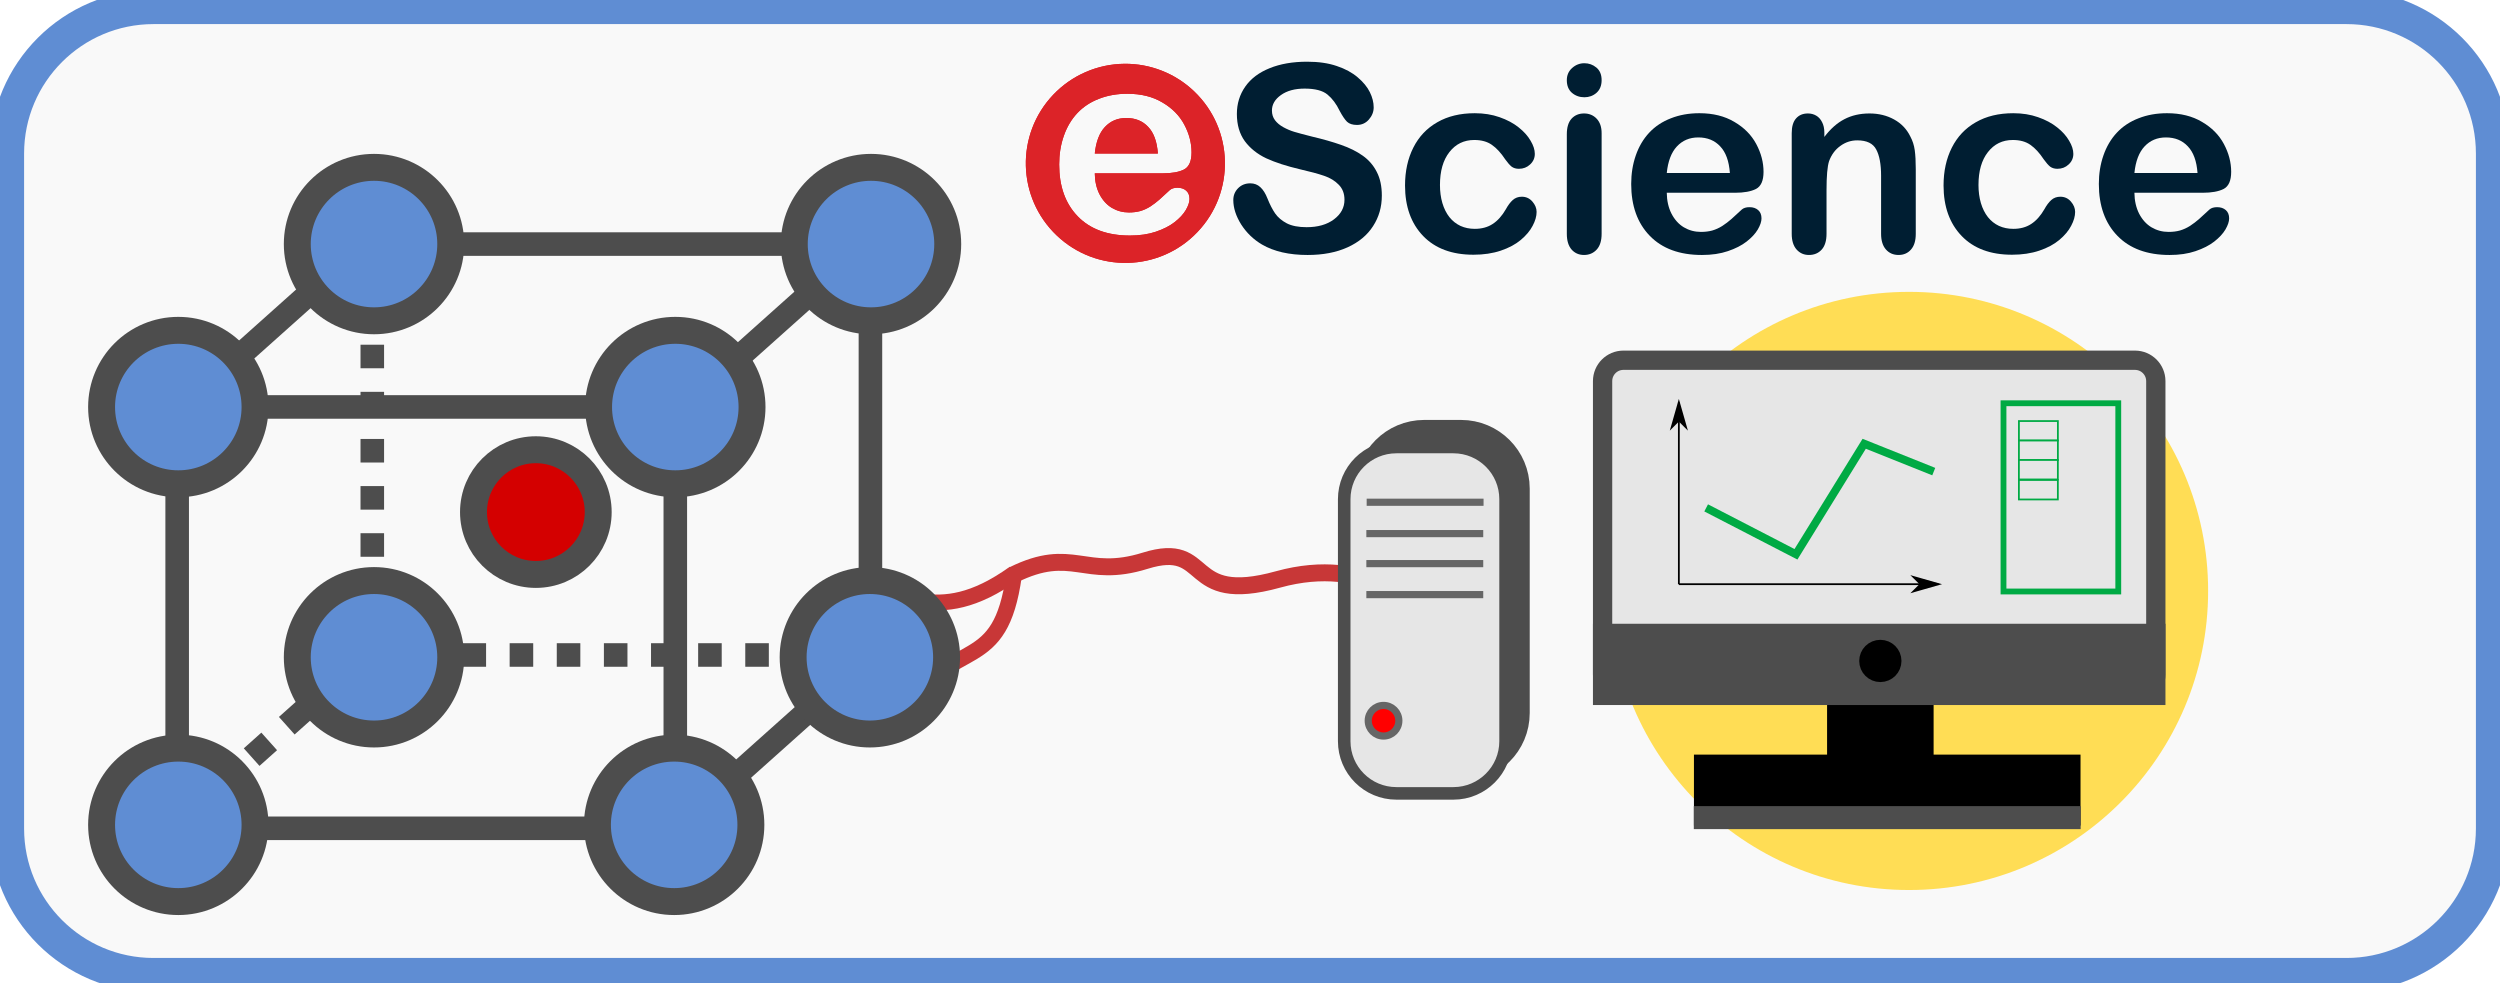
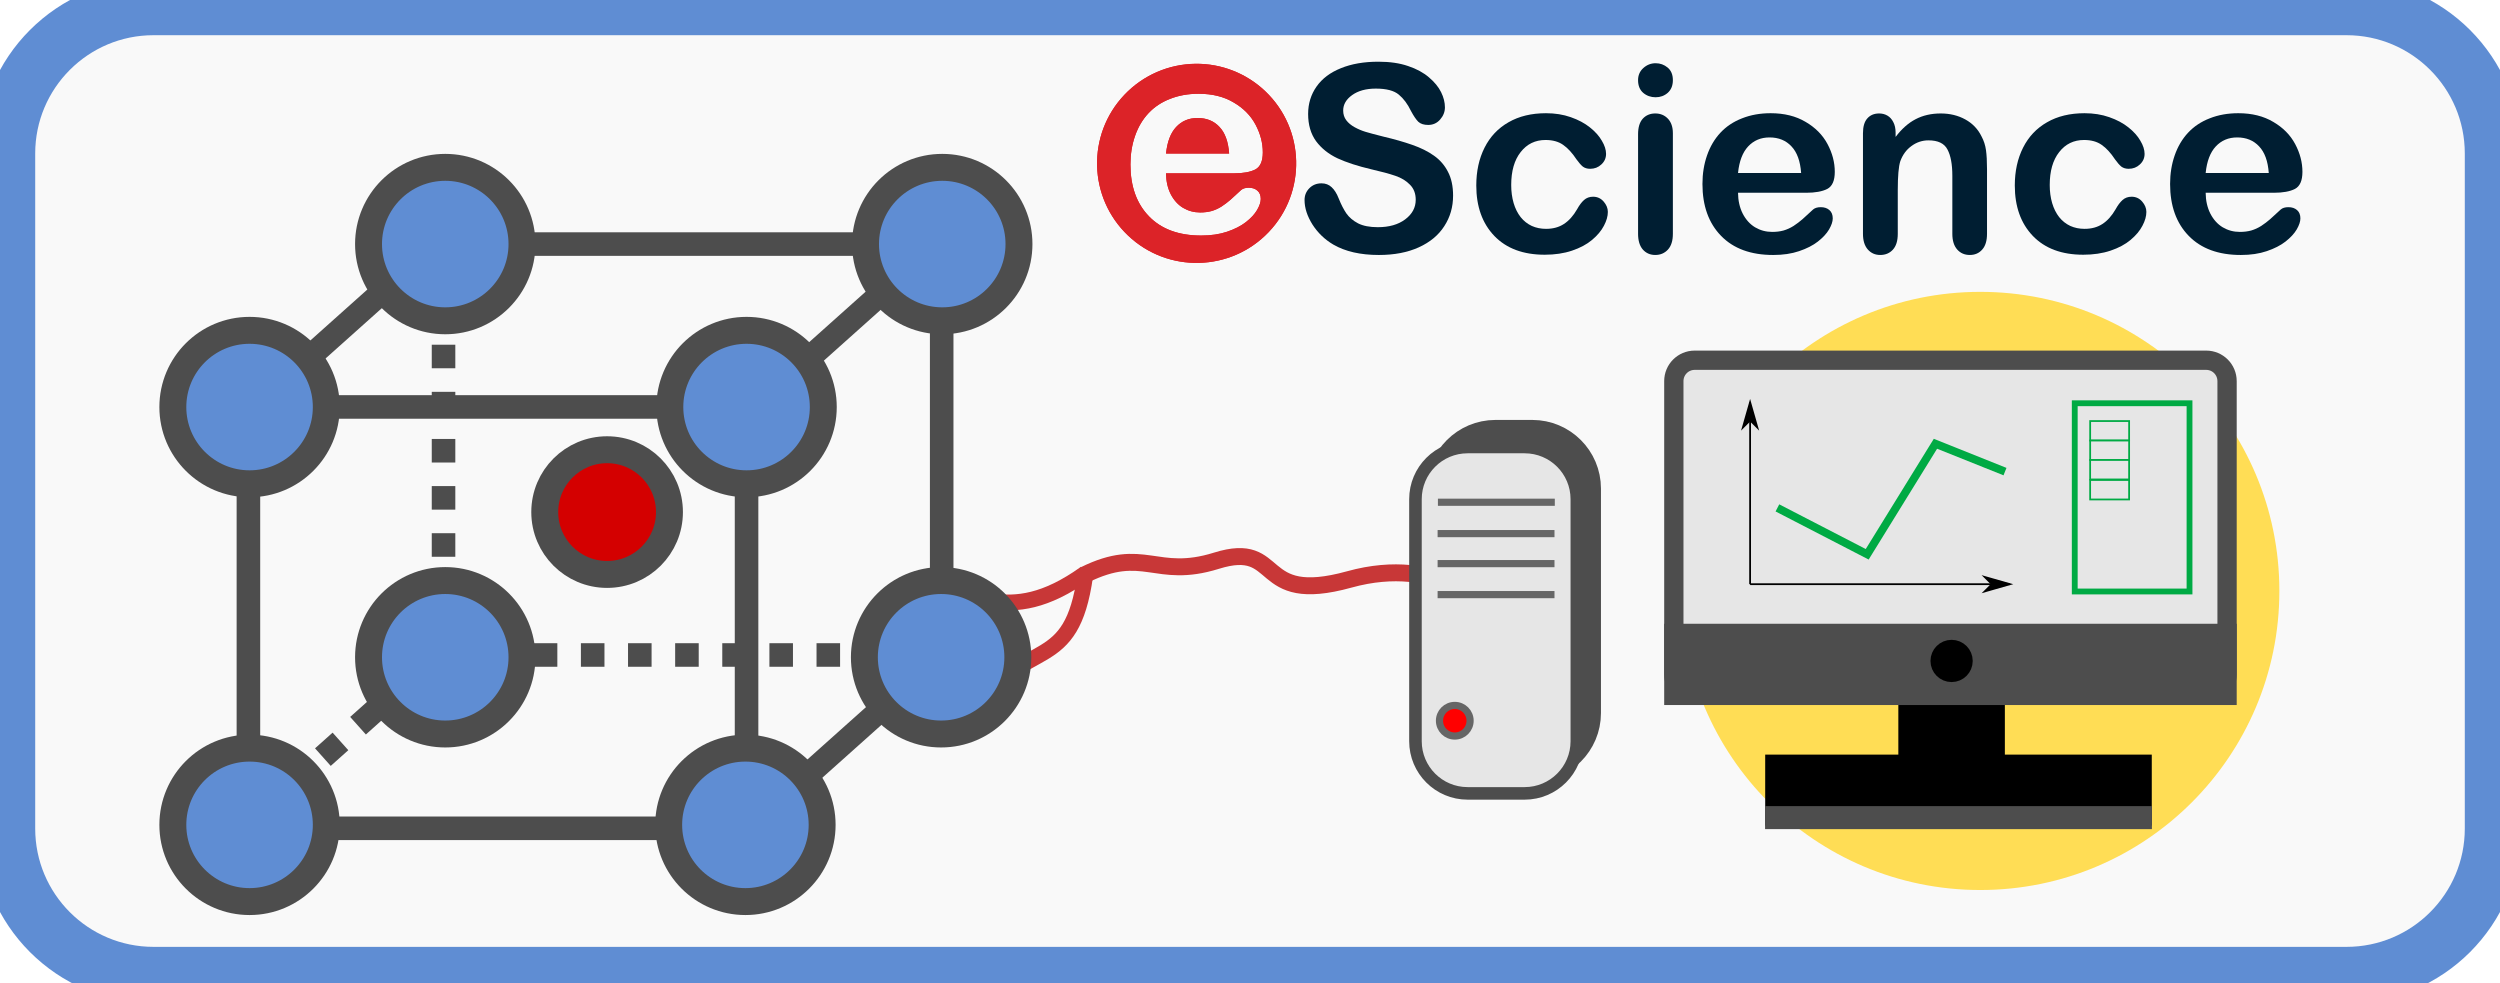
<svg xmlns="http://www.w3.org/2000/svg" width="371.353mm" height="145.876mm" viewBox="0 0 371.353 145.876" version="1.1" id="svg5">
  <defs id="defs2">
    <marker style="overflow:visible" id="CurveIn" refX="0" refY="0" orient="auto">
      <path transform="scale(0.6)" style="fill:none;fill-rule:evenodd;stroke:context-stroke;stroke-width:1pt" d="m 4.625,-5.046 c -2.76,0 -5,2.24 -5,5 0,2.76 2.24,5 5,5" id="path4023" />
    </marker>
    <marker style="overflow:visible" id="CurveOut" refX="0" refY="0" orient="auto">
      <path transform="scale(0.6)" style="fill:none;fill-rule:evenodd;stroke:context-stroke;stroke-width:1pt" d="m -5.413,-5.046 c 2.76,0 5,2.24 5,5 0,2.76 -2.24,5 -5,5" id="path4026" />
    </marker>
    <marker style="overflow:visible" id="Scissors" refX="0" refY="0" orient="auto">
      <path style="fill:context-stroke" d="M 9.09,-3.606 C 8.12,-4.777 6.37,-4.736 5.062,-4.233 l -8.212,3.078 c -2.388,-1.307 -4.748,-0.933 -4.748,-1.569 0,-0.497 0.457,-0.388 0.388,-1.683 -0.066,-1.243 -1.364,-2.163 -2.59,-2.082 -1.227,-0.007 -2.499,0.933 -2.51,2.23 -0.091,1.306 1.007,2.52 2.307,2.605 1.522,0.227 4.218,-0.696 5.483,1.571 -0.942,1.738 -2.614,1.743 -4.126,1.656 -1.255,-0.072 -2.762,0.287 -3.361,1.521 -0.578,1.182 -0.011,2.865 1.317,3.226 1.34,0.492 3.181,-0.13 3.499,-1.671 0.246,-1.188 -0.595,-1.746 -0.273,-2.177 0.244,-0.325 1.791,-0.137 4.547,-1.375 L 5.676,4.233 C 6.8,4.547 8.173,4.536 9.168,3.431 l -9.22,-3.485 z m -18.308,-1.901 c 1.295,0.723 1.189,2.684 -0.156,3.063 -1.217,0.424 -2.771,-0.759 -2.383,-2.077 0.227,-1.082 1.653,-1.481 2.54,-0.986 z m 0.056,8.017 c 1.351,0.499 1.121,2.784 -0.252,3.092 -0.911,0.316 -2.214,-0.139 -2.306,-1.212 -0.178,-1.305 1.356,-2.484 2.558,-1.879 z" id="schere" />
    </marker>
    <marker style="overflow:visible" id="Legs" refX="0" refY="0" orient="auto">
      <g transform="scale(-0.7)" id="g4048">
        <g transform="matrix(0,-1,-1,0,20.70862,21.31391)" id="g4042">
          <path style="fill:none;fill-opacity:0.75;fill-rule:evenodd;stroke:context-stroke;stroke-width:1pt" d="m 21.221,20.675 c -6.91,4.721 -2.455,6.607 -5.841,13.443" id="path4038" />
          <path style="fill:none;fill-opacity:0.75;fill-rule:evenodd;stroke:context-stroke;stroke-width:1pt" d="m 21.398,20.548 c -1.361,8.348 3.536,8.77 4.505,13.825" id="path4040" />
        </g>
        <path style="fill:context-stroke;fill-rule:evenodd;stroke-width:1pt" d="m -14.09,-6.732 -0.922,4.043 3.963,-1.223 z" id="path4044" />
        <path style="fill:context-stroke;fill-rule:evenodd;stroke-width:1pt" d="m -15.216,4.557 1.874,3.7 2.267,-3.473 z" id="path4046" />
      </g>
    </marker>
    <marker style="overflow:visible" id="Arrow1Lend" refX="0" refY="0" orient="auto">
      <path transform="matrix(-0.8,0,0,-0.8,-10,0)" style="fill:context-stroke;fill-rule:evenodd;stroke:context-stroke;stroke-width:1pt" d="M 0,0 5,-5 -12.5,0 5,5 Z" id="path3842" />
    </marker>
    <marker style="overflow:visible" id="Arrow1Mend" refX="0" refY="0" orient="auto">
      <path transform="matrix(-0.4,0,0,-0.4,-4,0)" style="fill:context-stroke;fill-rule:evenodd;stroke:context-stroke;stroke-width:1pt" d="M 0,0 5,-5 -12.5,0 5,5 Z" id="path3848" />
    </marker>
    <marker style="overflow:visible" id="Arrow1Mstart" refX="0" refY="0" orient="auto">
      <path transform="matrix(0.4,0,0,0.4,4,0)" style="fill:context-stroke;fill-rule:evenodd;stroke:context-stroke;stroke-width:1pt" d="M 0,0 5,-5 -12.5,0 5,5 Z" id="path3845" />
    </marker>
  </defs>
  <g id="layer1" transform="translate(1.501771,45.71593)">
-     <rect style="fill:#f9f9f9;fill-opacity:1;stroke:#5f8dd3;stroke-width:5.079;stroke-miterlimit:4;stroke-dasharray:none" id="rect8085" width="369.274" height="143.797" x="-0.462" y="-44.676" ry="21.765" />
-     <path style="fill:#999999;stroke:#4d4d4d;stroke-width:3.5;stroke-linecap:butt;stroke-linejoin:miter;stroke-miterlimit:4;stroke-dasharray:3.5,3.5;stroke-dashoffset:0;stroke-opacity:1" d="M 53.799,-15.513 V 58.993" id="path1276-1-0-0" />
-     <path style="fill:#999999;stroke:#4d4d4d;stroke-width:3.5;stroke-linecap:butt;stroke-linejoin:miter;stroke-miterlimit:4;stroke-dasharray:none;stroke-opacity:1" d="M 24.985,14.732 H 99.491" id="path1276" />
-     <path style="fill:#999999;stroke:#4d4d4d;stroke-width:3.5;stroke-linecap:butt;stroke-linejoin:miter;stroke-miterlimit:4;stroke-dasharray:3.5,3.5;stroke-dashoffset:0;stroke-opacity:1" d="M 53.202,51.576 H 127.708" id="path1276-2" />
-     <path style="fill:#999999;stroke:#4d4d4d;stroke-width:3.5;stroke-linecap:butt;stroke-linejoin:miter;stroke-miterlimit:4;stroke-dasharray:none;stroke-opacity:1" d="M 53.202,-9.461 H 127.708" id="path1276-5" />
-     <path style="fill:#999999;stroke:#4d4d4d;stroke-width:3.5;stroke-linecap:butt;stroke-linejoin:miter;stroke-miterlimit:4;stroke-dasharray:none;stroke-opacity:1" d="M 24.048,77.321 H 98.553" id="path1276-1" />
-     <path style="fill:#999999;stroke:#4d4d4d;stroke-width:3.5;stroke-linecap:butt;stroke-linejoin:miter;stroke-miterlimit:4;stroke-dasharray:none;stroke-opacity:1" d="M 98.809,8.903 V 83.409" id="path1276-1-0" />
-     <path style="fill:#999999;stroke:#4d4d4d;stroke-width:3.5;stroke-linecap:butt;stroke-linejoin:miter;stroke-miterlimit:4;stroke-dasharray:none;stroke-opacity:1" d="M 127.793,-16.025 V 58.481" id="path1276-1-0-4" />
-     <path style="fill:#999999;stroke:#4d4d4d;stroke-width:3.5;stroke-linecap:butt;stroke-linejoin:miter;stroke-miterlimit:4;stroke-dasharray:none;stroke-opacity:1" d="M 24.815,8.935 V 83.441" id="path1276-1-0-1" />
-     <path style="fill:#999999;stroke:#4d4d4d;stroke-width:3.5;stroke-linecap:butt;stroke-linejoin:miter;stroke-miterlimit:4;stroke-dasharray:3.5,3.5;stroke-dashoffset:0;stroke-opacity:1" d="M 59.361,45.754 24.048,77.321" id="path1276-1-0-1-3" />
-     <path style="fill:#999999;stroke:#4d4d4d;stroke-width:3.5;stroke-linecap:butt;stroke-linejoin:miter;stroke-miterlimit:4;stroke-dasharray:none;stroke-dashoffset:0;stroke-opacity:1" d="M 56.659,-13.038 21.346,18.53" id="path1276-1-0-1-3-2" />
-     <path style="fill:none;fill-opacity:1;stroke:#c83737;stroke-width:2.515;stroke-linecap:butt;stroke-linejoin:miter;stroke-miterlimit:4;stroke-dasharray:none;stroke-opacity:1;marker-end:url(#Legs)" d="m 209.074,44.816 c 0,0 -7.198,-8.216 -20.732,-4.462 -14.206,3.941 -9.723,-5.905 -19.746,-2.776 -9.04,2.822 -10.748,-2.287 -19.614,2.107" id="path7089" />
-     <path style="fill:#999999;stroke:#4d4d4d;stroke-width:3.5;stroke-linecap:butt;stroke-linejoin:miter;stroke-miterlimit:4;stroke-dasharray:none;stroke-dashoffset:0;stroke-opacity:1" d="M 130.313,49.363 94.999,80.93" id="path1276-1-0-1-3-7" />
-     <path style="fill:#999999;stroke:#4d4d4d;stroke-width:3.5;stroke-linecap:butt;stroke-linejoin:miter;stroke-miterlimit:4;stroke-dasharray:none;stroke-dashoffset:0;stroke-opacity:1" d="M 130.654,-12.697 95.34,18.871" id="path1276-1-0-1-3-7-6" />
-     <circle style="fill:#5f8dd3;stroke:#4d4d4d;stroke-width:4;stroke-miterlimit:4;stroke-dasharray:none" id="path846" cx="24.985" cy="14.749" r="11.397" />
-     <ellipse style="fill:#5f8dd3;stroke:#4d4d4d;stroke-width:4;stroke-miterlimit:4;stroke-dasharray:none" id="path846-6" cx="98.809" cy="14.749" rx="11.397" ry="11.397" />
-     <circle style="fill:#d40000;stroke:#4d4d4d;stroke-width:4;stroke-miterlimit:4;stroke-dasharray:none" id="path846-6-2" cx="78.094" cy="30.35" r="9.262" />
-     <circle style="fill:#5f8dd3;stroke:#4d4d4d;stroke-width:4;stroke-miterlimit:4;stroke-dasharray:none" id="path846-64" cx="24.985" cy="76.809" r="11.397" />
-     <circle style="fill:#5f8dd3;stroke:#4d4d4d;stroke-width:4;stroke-miterlimit:4;stroke-dasharray:none" id="path846-62" cx="98.639" cy="76.809" r="11.397" />
-     <ellipse style="fill:#5f8dd3;stroke:#4d4d4d;stroke-width:4;stroke-miterlimit:4;stroke-dasharray:none" id="path846-8" cx="54.055" cy="-9.461" rx="11.397" ry="11.397" />
-     <ellipse style="fill:#5f8dd3;stroke:#4d4d4d;stroke-width:4;stroke-miterlimit:4;stroke-dasharray:none" id="path846-6-9" cx="127.879" cy="-9.461" rx="11.397" ry="11.397" />
-     <ellipse style="fill:#5f8dd3;stroke:#4d4d4d;stroke-width:4;stroke-miterlimit:4;stroke-dasharray:none" id="path846-64-6" cx="54.055" cy="51.917" rx="11.397" ry="11.397" />
-     <ellipse style="fill:#5f8dd3;stroke:#4d4d4d;stroke-width:4;stroke-miterlimit:4;stroke-dasharray:none" id="path846-62-0" cx="127.708" cy="51.917" rx="11.397" ry="11.397" />
-     <ellipse style="fill:#ffdd55;stroke-width:0.694" id="path2974" cx="282.07" cy="42.062" rx="44.426" ry="44.426" />
-     <rect style="fill:#000000;stroke:#000000;stroke-width:2.865;stroke-miterlimit:4;stroke-dasharray:none;stroke-dashoffset:0" id="rect2446" width="12.958" height="10.23" x="271.328" y="59.282" />
-     <rect style="fill:#e6e6e6;stroke:#4d4d4d;stroke-width:2.865;stroke-miterlimit:4;stroke-dasharray:none;stroke-dashoffset:0" id="rect2274" width="82.178" height="49.784" x="236.548" y="7.793" ry="3.101" />
-     <rect style="fill:#4d4d4d;stroke:#4d4d4d;stroke-width:2.865;stroke-miterlimit:4;stroke-dasharray:none;stroke-dashoffset:0" id="rect2400" width="82.178" height="9.207" x="236.548" y="48.371" ry="0" />
-     <rect style="fill:#000000;stroke:#000000;stroke-width:2.865;stroke-miterlimit:4;stroke-dasharray:none;stroke-dashoffset:0" id="rect2594" width="54.558" height="7.672" x="251.551" y="67.807" />
-     <circle style="fill:#000000;stroke:#000000;stroke-width:2.865;stroke-miterlimit:4;stroke-dasharray:none;stroke-dashoffset:0" id="path2730" cx="277.807" cy="52.462" r="1.705" />
-     <rect style="fill:#666666;stroke:#4d4d4d;stroke-width:2.906;stroke-miterlimit:4;stroke-dasharray:none;stroke-dashoffset:0" id="rect2834" width="54.558" height="0.511" x="251.551" y="75.479" />
-     <path style="fill:none;stroke:#00aa44;stroke-width:1.19;stroke-linecap:butt;stroke-linejoin:miter;stroke-miterlimit:4;stroke-dasharray:none;stroke-opacity:1" d="m 251.933,29.726 13.339,6.893 10.137,-16.417 10.33,4.136" id="path3175" />
-     <g id="g4125" transform="translate(70.41755,82.29098)">
+     <rect style="fill:#f9f9f9;fill-opacity:1;stroke:#5f8dd3;stroke-width:8.379;stroke-miterlimit:4;stroke-dasharray:none" id="rect8085" width="369.274" height="143.797" x="-0.462" y="-44.676" ry="21.765" />
+     <path style="fill:#999999;stroke:#4d4d4d;stroke-width:3.5;stroke-linecap:butt;stroke-linejoin:miter;stroke-miterlimit:4;stroke-dasharray:3.5, 3.5;stroke-dashoffset:0;stroke-opacity:1" d="M 64.382,-15.513 V 58.993" id="path1276-1-0-0" />
+     <path style="fill:#999999;stroke:#4d4d4d;stroke-width:3.5;stroke-linecap:butt;stroke-linejoin:miter;stroke-miterlimit:4;stroke-dasharray:none;stroke-opacity:1" d="M 35.569,14.732 H 110.075" id="path1276" />
+     <path style="fill:#999999;stroke:#4d4d4d;stroke-width:3.5;stroke-linecap:butt;stroke-linejoin:miter;stroke-miterlimit:4;stroke-dasharray:3.5, 3.5;stroke-dashoffset:0;stroke-opacity:1" d="M 63.786,51.576 H 138.291" id="path1276-2" />
+     <path style="fill:#999999;stroke:#4d4d4d;stroke-width:3.5;stroke-linecap:butt;stroke-linejoin:miter;stroke-miterlimit:4;stroke-dasharray:none;stroke-opacity:1" d="M 63.786,-9.461 H 138.291" id="path1276-5" />
+     <path style="fill:#999999;stroke:#4d4d4d;stroke-width:3.5;stroke-linecap:butt;stroke-linejoin:miter;stroke-miterlimit:4;stroke-dasharray:none;stroke-opacity:1" d="M 34.631,77.321 H 109.137" id="path1276-1" />
+     <path style="fill:#999999;stroke:#4d4d4d;stroke-width:3.5;stroke-linecap:butt;stroke-linejoin:miter;stroke-miterlimit:4;stroke-dasharray:none;stroke-opacity:1" d="M 109.393,8.903 V 83.409" id="path1276-1-0" />
+     <path style="fill:#999999;stroke:#4d4d4d;stroke-width:3.5;stroke-linecap:butt;stroke-linejoin:miter;stroke-miterlimit:4;stroke-dasharray:none;stroke-opacity:1" d="M 138.377,-16.025 V 58.481" id="path1276-1-0-4" />
+     <path style="fill:#999999;stroke:#4d4d4d;stroke-width:3.5;stroke-linecap:butt;stroke-linejoin:miter;stroke-miterlimit:4;stroke-dasharray:none;stroke-opacity:1" d="M 35.398,8.935 V 83.441" id="path1276-1-0-1" />
+     <path style="fill:#999999;stroke:#4d4d4d;stroke-width:3.5;stroke-linecap:butt;stroke-linejoin:miter;stroke-miterlimit:4;stroke-dasharray:3.5, 3.5;stroke-dashoffset:0;stroke-opacity:1" d="M 69.945,45.754 34.631,77.321" id="path1276-1-0-1-3" />
+     <path style="fill:#999999;stroke:#4d4d4d;stroke-width:3.5;stroke-linecap:butt;stroke-linejoin:miter;stroke-miterlimit:4;stroke-dasharray:none;stroke-dashoffset:0;stroke-opacity:1" d="M 67.243,-13.038 31.929,18.53" id="path1276-1-0-1-3-2" />
+     <path style="fill:none;fill-opacity:1;stroke:#c83737;stroke-width:2.515;stroke-linecap:butt;stroke-linejoin:miter;stroke-miterlimit:4;stroke-dasharray:none;stroke-opacity:1;marker-end:url(#Legs)" d="m 219.657,44.816 c 0,0 -7.198,-8.216 -20.732,-4.462 -14.206,3.941 -9.723,-5.905 -19.746,-2.776 -9.04,2.822 -10.748,-2.287 -19.614,2.107" id="path7089" />
+     <path style="fill:#999999;stroke:#4d4d4d;stroke-width:3.5;stroke-linecap:butt;stroke-linejoin:miter;stroke-miterlimit:4;stroke-dasharray:none;stroke-dashoffset:0;stroke-opacity:1" d="m 140.896,49.363 -35.314,31.567" id="path1276-1-0-1-3-7" />
+     <path style="fill:#999999;stroke:#4d4d4d;stroke-width:3.5;stroke-linecap:butt;stroke-linejoin:miter;stroke-miterlimit:4;stroke-dasharray:none;stroke-dashoffset:0;stroke-opacity:1" d="M 141.237,-12.697 105.923,18.871" id="path1276-1-0-1-3-7-6" />
+     <circle style="fill:#5f8dd3;stroke:#4d4d4d;stroke-width:4;stroke-miterlimit:4;stroke-dasharray:none" id="path846" cx="35.569" cy="14.749" r="11.397" />
+     <ellipse style="fill:#5f8dd3;stroke:#4d4d4d;stroke-width:4;stroke-miterlimit:4;stroke-dasharray:none" id="path846-6" cx="109.393" cy="14.749" rx="11.397" ry="11.397" />
+     <circle style="fill:#d40000;stroke:#4d4d4d;stroke-width:4;stroke-miterlimit:4;stroke-dasharray:none" id="path846-6-2" cx="88.678" cy="30.35" r="9.262" />
+     <circle style="fill:#5f8dd3;stroke:#4d4d4d;stroke-width:4;stroke-miterlimit:4;stroke-dasharray:none" id="path846-64" cx="35.569" cy="76.809" r="11.397" />
+     <circle style="fill:#5f8dd3;stroke:#4d4d4d;stroke-width:4;stroke-miterlimit:4;stroke-dasharray:none" id="path846-62" cx="109.222" cy="76.809" r="11.397" />
+     <ellipse style="fill:#5f8dd3;stroke:#4d4d4d;stroke-width:4;stroke-miterlimit:4;stroke-dasharray:none" id="path846-8" cx="64.638" cy="-9.461" rx="11.397" ry="11.397" />
+     <ellipse style="fill:#5f8dd3;stroke:#4d4d4d;stroke-width:4;stroke-miterlimit:4;stroke-dasharray:none" id="path846-6-9" cx="138.462" cy="-9.461" rx="11.397" ry="11.397" />
+     <ellipse style="fill:#5f8dd3;stroke:#4d4d4d;stroke-width:4;stroke-miterlimit:4;stroke-dasharray:none" id="path846-64-6" cx="64.638" cy="51.917" rx="11.397" ry="11.397" />
+     <ellipse style="fill:#5f8dd3;stroke:#4d4d4d;stroke-width:4;stroke-miterlimit:4;stroke-dasharray:none" id="path846-62-0" cx="138.291" cy="51.917" rx="11.397" ry="11.397" />
+     <ellipse style="fill:#ffdd55;stroke-width:0.694" id="path2974" cx="292.653" cy="42.062" rx="44.426" ry="44.426" />
+     <rect style="fill:#000000;stroke:#000000;stroke-width:2.865;stroke-miterlimit:4;stroke-dasharray:none;stroke-dashoffset:0" id="rect2446" width="12.958" height="10.23" x="281.912" y="59.282" />
+     <rect style="fill:#e6e6e6;stroke:#4d4d4d;stroke-width:2.865;stroke-miterlimit:4;stroke-dasharray:none;stroke-dashoffset:0" id="rect2274" width="82.178" height="49.784" x="247.131" y="7.793" ry="3.101" />
+     <rect style="fill:#4d4d4d;stroke:#4d4d4d;stroke-width:2.865;stroke-miterlimit:4;stroke-dasharray:none;stroke-dashoffset:0" id="rect2400" width="82.178" height="9.207" x="247.131" y="48.371" ry="0" />
+     <rect style="fill:#000000;stroke:#000000;stroke-width:2.865;stroke-miterlimit:4;stroke-dasharray:none;stroke-dashoffset:0" id="rect2594" width="54.558" height="7.672" x="262.135" y="67.807" />
+     <circle style="fill:#000000;stroke:#000000;stroke-width:2.865;stroke-miterlimit:4;stroke-dasharray:none;stroke-dashoffset:0" id="path2730" cx="288.391" cy="52.462" r="1.705" />
+     <rect style="fill:#666666;stroke:#4d4d4d;stroke-width:2.906;stroke-miterlimit:4;stroke-dasharray:none;stroke-dashoffset:0" id="rect2834" width="54.558" height="0.511" x="262.135" y="75.479" />
+     <path style="fill:none;stroke:#00aa44;stroke-width:1.19;stroke-linecap:butt;stroke-linejoin:miter;stroke-miterlimit:4;stroke-dasharray:none;stroke-opacity:1" d="m 262.516,29.726 13.339,6.893 10.137,-16.417 10.33,4.136" id="path3175" />
+     <g id="g4125" transform="translate(81.00089,82.29098)">
      <path style="fill:none;stroke:#000000;stroke-width:0.265;stroke-linecap:butt;stroke-linejoin:miter;stroke-miterlimit:4;stroke-dasharray:none;stroke-opacity:1;marker-end:url(#Arrow1Lend)" d="M 177.46,-41.231 V -68.235" id="path3755" />
      <path style="fill:none;stroke:#000000;stroke-width:0.265;stroke-linecap:butt;stroke-linejoin:miter;stroke-miterlimit:4;stroke-dasharray:none;stroke-opacity:1;marker-end:url(#Arrow1Lend)" d="m 177.46,-41.231 h 38.578" id="path3757" />
    </g>
-     <rect style="fill:#e6e6e6;stroke:#00aa44;stroke-width:0.865;stroke-miterlimit:4;stroke-dasharray:none" id="rect4149" width="17.049" height="27.961" x="296.1" y="14.184" />
-     <rect style="fill:#e6e6e6;stroke:#00aa44;stroke-width:0.265;stroke-miterlimit:4;stroke-dasharray:none" id="rect4253" width="5.787" height="2.893" x="298.391" y="16.828" />
-     <rect style="fill:#e6e6e6;stroke:#00aa44;stroke-width:0.265;stroke-miterlimit:4;stroke-dasharray:none" id="rect4253-9" width="5.787" height="2.893" x="298.391" y="19.722" />
-     <rect style="fill:#e6e6e6;stroke:#00aa44;stroke-width:0.265;stroke-miterlimit:4;stroke-dasharray:none" id="rect4253-9-4" width="5.787" height="2.893" x="298.387" y="22.609" />
-     <rect style="fill:#e6e6e6;stroke:#00aa44;stroke-width:0.265;stroke-miterlimit:4;stroke-dasharray:none" id="rect4253-9-5" width="5.787" height="2.893" x="298.387" y="25.583" />
-     <rect style="fill:#e6e6e6;stroke:#4d4d4d;stroke-width:6.017;stroke-miterlimit:4;stroke-dasharray:none" id="rect5783-7" width="19.856" height="47.72" x="202.86" y="19.67" ry="7.19" />
-     <rect style="fill:#e6e6e6;stroke:#4d4d4d;stroke-width:1.865;stroke-miterlimit:4;stroke-dasharray:none" id="rect5783" width="23.971" height="51.449" x="198.169" y="20.685" ry="7.751" />
-     <path style="fill:none;stroke:#666666;stroke-width:1.065;stroke-linecap:butt;stroke-linejoin:miter;stroke-miterlimit:4;stroke-dasharray:none;stroke-opacity:1" d="m 201.505,28.889 h 17.363" id="path6191" />
-     <path style="fill:none;stroke:#666666;stroke-width:1.065;stroke-linecap:butt;stroke-linejoin:miter;stroke-miterlimit:4;stroke-dasharray:none;stroke-opacity:1" d="m 201.458,33.547 h 17.363" id="path6191-1" />
-     <path style="fill:none;stroke:#666666;stroke-width:1.065;stroke-linecap:butt;stroke-linejoin:miter;stroke-miterlimit:4;stroke-dasharray:none;stroke-opacity:1" d="m 201.458,38.005 h 17.363" id="path6191-0" />
-     <path style="fill:none;stroke:#666666;stroke-width:1.065;stroke-linecap:butt;stroke-linejoin:miter;stroke-miterlimit:4;stroke-dasharray:none;stroke-opacity:1" d="m 201.458,42.609 h 17.363" id="path6191-3" />
-     <circle style="fill:#ff0000;stroke:#666666;stroke-width:1.065;stroke-miterlimit:4;stroke-dasharray:none" id="path6433" cx="204.01" cy="61.342" r="2.274" />
-     <path d="m 165.796,-28.19 c -1.288,0 -2.348,0.448 -3.182,1.345 -0.821,0.884 -1.319,2.197 -1.496,3.939 h 9.374 c -0.126,-1.768 -0.606,-3.087 -1.439,-3.958 -0.821,-0.884 -1.906,-1.326 -3.257,-1.326 z m 0.17,-3.598 c 2.02,0 3.75,0.429 5.189,1.288 1.452,0.846 2.538,1.944 3.257,3.295 0.72,1.351 1.079,2.727 1.079,4.128 0,1.3 -0.372,2.146 -1.117,2.538 -0.745,0.379 -1.793,0.568 -3.144,0.568 h -10.113 c 0.013,1.174 0.246,2.21 0.701,3.106 0.467,0.896 1.079,1.572 1.837,2.026 0.77,0.454 1.616,0.682 2.538,0.682 0.619,0 1.18,-0.07 1.685,-0.208 0.518,-0.151 1.016,-0.378 1.496,-0.682 0.48,-0.316 0.922,-0.65 1.326,-1.004 0.404,-0.353 0.928,-0.833 1.572,-1.439 0.265,-0.227 0.644,-0.341 1.136,-0.341 0.53,0 0.959,0.145 1.288,0.436 0.328,0.29 0.492,0.701 0.492,1.231 0,0.467 -0.183,1.016 -0.549,1.648 -0.366,0.619 -0.922,1.219 -1.667,1.799 -0.732,0.568 -1.66,1.041 -2.784,1.42 -1.111,0.379 -2.393,0.568 -3.845,0.568 -3.32,0 -5.902,-0.947 -7.745,-2.841 -1.843,-1.894 -2.765,-4.463 -2.765,-7.708 0,-1.528 0.227,-2.942 0.682,-4.242 0.455,-1.313 1.117,-2.437 1.988,-3.371 0.871,-0.934 1.944,-1.648 3.219,-2.14 1.275,-0.505 2.689,-0.758 4.242,-0.758 z m -0.451,-4.453 a 14.791,14.791 0 0 0 -10.565,4.592 14.791,14.791 0 0 0 0.515,20.911 14.791,14.791 0 0 0 20.911,-0.515 14.791,14.791 0 0 0 -0.515,-20.911 14.791,14.791 0 0 0 -10.346,-4.077 z" style="fill:#dc2328;fill-opacity:1;stroke:none;stroke-width:15.635;stroke-miterlimit:4;stroke-dasharray:none;stroke-opacity:1" id="path10541" />
-     <path id="path4514" style="fill:#dc2328;fill-opacity:1;stroke:none;stroke-width:15.635;stroke-miterlimit:4;stroke-dasharray:none;stroke-opacity:1" d="m 165.796,-28.19 c -1.288,0 -2.348,0.448 -3.182,1.345 -0.821,0.884 -1.319,2.197 -1.496,3.939 h 9.374 c -0.126,-1.768 -0.606,-3.087 -1.439,-3.958 -0.821,-0.884 -1.906,-1.326 -3.257,-1.326 z m 0.17,-3.598 c 2.02,0 3.75,0.429 5.189,1.288 1.452,0.846 2.538,1.944 3.257,3.295 0.72,1.351 1.079,2.727 1.079,4.128 0,1.3 -0.372,2.146 -1.117,2.538 -0.745,0.379 -1.793,0.568 -3.144,0.568 h -10.113 c 0.013,1.174 0.246,2.21 0.701,3.106 0.467,0.896 1.079,1.572 1.837,2.026 0.77,0.454 1.616,0.682 2.538,0.682 0.619,0 1.18,-0.07 1.685,-0.208 0.518,-0.151 1.016,-0.378 1.496,-0.682 0.48,-0.316 0.922,-0.65 1.326,-1.004 0.404,-0.353 0.928,-0.833 1.572,-1.439 0.265,-0.227 0.644,-0.341 1.136,-0.341 0.53,0 0.959,0.145 1.288,0.436 0.328,0.29 0.492,0.701 0.492,1.231 0,0.467 -0.183,1.016 -0.549,1.648 -0.366,0.619 -0.922,1.219 -1.667,1.799 -0.732,0.568 -1.66,1.041 -2.784,1.42 -1.111,0.379 -2.393,0.568 -3.845,0.568 -3.32,0 -5.902,-0.947 -7.745,-2.841 -1.843,-1.894 -2.765,-4.463 -2.765,-7.708 0,-1.528 0.227,-2.942 0.682,-4.242 0.455,-1.313 1.117,-2.437 1.988,-3.371 0.871,-0.934 1.944,-1.648 3.219,-2.14 1.275,-0.505 2.689,-0.758 4.242,-0.758 z m -0.451,-4.453 a 14.791,14.791 0 0 0 -10.565,4.592 14.791,14.791 0 0 0 0.515,20.911 14.791,14.791 0 0 0 20.911,-0.515 14.791,14.791 0 0 0 -0.515,-20.911 14.791,14.791 0 0 0 -10.346,-4.077 z" />
-     <g aria-label="Science " style="font-style:normal;font-weight:normal;font-size:66.433px;line-height:1.25;font-family:sans-serif;letter-spacing:0px;word-spacing:0px;fill:#001e32;fill-opacity:1;stroke:none;stroke-width:0;stroke-miterlimit:4;stroke-dasharray:none;stroke-opacity:1" id="text10563" transform="matrix(0.5838149,0,0,0.5838149,-331.0596,1338.973)">
+     <rect style="fill:#e6e6e6;stroke:#00aa44;stroke-width:0.865;stroke-miterlimit:4;stroke-dasharray:none" id="rect4149" width="17.049" height="27.961" x="306.683" y="14.184" />
+     <rect style="fill:#e6e6e6;stroke:#00aa44;stroke-width:0.265;stroke-miterlimit:4;stroke-dasharray:none" id="rect4253" width="5.787" height="2.893" x="308.974" y="16.828" />
+     <rect style="fill:#e6e6e6;stroke:#00aa44;stroke-width:0.265;stroke-miterlimit:4;stroke-dasharray:none" id="rect4253-9" width="5.787" height="2.893" x="308.974" y="19.722" />
+     <rect style="fill:#e6e6e6;stroke:#00aa44;stroke-width:0.265;stroke-miterlimit:4;stroke-dasharray:none" id="rect4253-9-4" width="5.787" height="2.893" x="308.971" y="22.609" />
+     <rect style="fill:#e6e6e6;stroke:#00aa44;stroke-width:0.265;stroke-miterlimit:4;stroke-dasharray:none" id="rect4253-9-5" width="5.787" height="2.893" x="308.971" y="25.583" />
+     <rect style="fill:#e6e6e6;stroke:#4d4d4d;stroke-width:6.017;stroke-miterlimit:4;stroke-dasharray:none" id="rect5783-7" width="19.856" height="47.72" x="213.443" y="19.67" ry="7.19" />
+     <rect style="fill:#e6e6e6;stroke:#4d4d4d;stroke-width:1.865;stroke-miterlimit:4;stroke-dasharray:none" id="rect5783" width="23.971" height="51.449" x="208.752" y="20.685" ry="7.751" />
+     <path style="fill:none;stroke:#666666;stroke-width:1.065;stroke-linecap:butt;stroke-linejoin:miter;stroke-miterlimit:4;stroke-dasharray:none;stroke-opacity:1" d="m 212.088,28.889 h 17.363" id="path6191" />
+     <path style="fill:none;stroke:#666666;stroke-width:1.065;stroke-linecap:butt;stroke-linejoin:miter;stroke-miterlimit:4;stroke-dasharray:none;stroke-opacity:1" d="m 212.041,33.547 h 17.363" id="path6191-1" />
+     <path style="fill:none;stroke:#666666;stroke-width:1.065;stroke-linecap:butt;stroke-linejoin:miter;stroke-miterlimit:4;stroke-dasharray:none;stroke-opacity:1" d="m 212.041,38.005 h 17.363" id="path6191-0" />
+     <path style="fill:none;stroke:#666666;stroke-width:1.065;stroke-linecap:butt;stroke-linejoin:miter;stroke-miterlimit:4;stroke-dasharray:none;stroke-opacity:1" d="m 212.041,42.609 h 17.363" id="path6191-3" />
+     <circle style="fill:#ff0000;stroke:#666666;stroke-width:1.065;stroke-miterlimit:4;stroke-dasharray:none" id="path6433" cx="214.594" cy="61.342" r="2.274" />
+     <path d="m 176.38,-28.19 c -1.288,0 -2.348,0.448 -3.182,1.345 -0.821,0.884 -1.319,2.197 -1.496,3.939 h 9.374 c -0.126,-1.768 -0.606,-3.087 -1.439,-3.958 -0.821,-0.884 -1.906,-1.326 -3.257,-1.326 z m 0.17,-3.598 c 2.02,0 3.75,0.429 5.189,1.288 1.452,0.846 2.538,1.944 3.257,3.295 0.72,1.351 1.079,2.727 1.079,4.128 0,1.3 -0.372,2.146 -1.117,2.538 -0.745,0.379 -1.793,0.568 -3.144,0.568 h -10.113 c 0.013,1.174 0.246,2.21 0.701,3.106 0.467,0.896 1.079,1.572 1.837,2.026 0.77,0.454 1.616,0.682 2.538,0.682 0.619,0 1.18,-0.07 1.685,-0.208 0.518,-0.151 1.016,-0.378 1.496,-0.682 0.48,-0.316 0.922,-0.65 1.326,-1.004 0.404,-0.353 0.928,-0.833 1.572,-1.439 0.265,-0.227 0.644,-0.341 1.136,-0.341 0.53,0 0.959,0.145 1.288,0.436 0.328,0.29 0.492,0.701 0.492,1.231 0,0.467 -0.183,1.016 -0.549,1.648 -0.366,0.619 -0.922,1.219 -1.667,1.799 -0.732,0.568 -1.66,1.041 -2.784,1.42 -1.111,0.379 -2.393,0.568 -3.845,0.568 -3.32,0 -5.902,-0.947 -7.745,-2.841 -1.843,-1.894 -2.765,-4.463 -2.765,-7.708 0,-1.528 0.227,-2.942 0.682,-4.242 0.455,-1.313 1.117,-2.437 1.988,-3.371 0.871,-0.934 1.944,-1.648 3.219,-2.14 1.275,-0.505 2.689,-0.758 4.242,-0.758 z m -0.451,-4.453 a 14.791,14.791 0 0 0 -10.565,4.592 14.791,14.791 0 0 0 0.515,20.911 14.791,14.791 0 0 0 20.911,-0.515 14.791,14.791 0 0 0 -0.515,-20.911 14.791,14.791 0 0 0 -10.346,-4.077 z" style="fill:#dc2328;fill-opacity:1;stroke:none;stroke-width:15.635;stroke-miterlimit:4;stroke-dasharray:none;stroke-opacity:1" id="path10541" />
+     <path id="path4514" style="fill:#dc2328;fill-opacity:1;stroke:none;stroke-width:15.635;stroke-miterlimit:4;stroke-dasharray:none;stroke-opacity:1" d="m 176.38,-28.19 c -1.288,0 -2.348,0.448 -3.182,1.345 -0.821,0.884 -1.319,2.197 -1.496,3.939 h 9.374 c -0.126,-1.768 -0.606,-3.087 -1.439,-3.958 -0.821,-0.884 -1.906,-1.326 -3.257,-1.326 z m 0.17,-3.598 c 2.02,0 3.75,0.429 5.189,1.288 1.452,0.846 2.538,1.944 3.257,3.295 0.72,1.351 1.079,2.727 1.079,4.128 0,1.3 -0.372,2.146 -1.117,2.538 -0.745,0.379 -1.793,0.568 -3.144,0.568 h -10.113 c 0.013,1.174 0.246,2.21 0.701,3.106 0.467,0.896 1.079,1.572 1.837,2.026 0.77,0.454 1.616,0.682 2.538,0.682 0.619,0 1.18,-0.07 1.685,-0.208 0.518,-0.151 1.016,-0.378 1.496,-0.682 0.48,-0.316 0.922,-0.65 1.326,-1.004 0.404,-0.353 0.928,-0.833 1.572,-1.439 0.265,-0.227 0.644,-0.341 1.136,-0.341 0.53,0 0.959,0.145 1.288,0.436 0.328,0.29 0.492,0.701 0.492,1.231 0,0.467 -0.183,1.016 -0.549,1.648 -0.366,0.619 -0.922,1.219 -1.667,1.799 -0.732,0.568 -1.66,1.041 -2.784,1.42 -1.111,0.379 -2.393,0.568 -3.845,0.568 -3.32,0 -5.902,-0.947 -7.745,-2.841 -1.843,-1.894 -2.765,-4.463 -2.765,-7.708 0,-1.528 0.227,-2.942 0.682,-4.242 0.455,-1.313 1.117,-2.437 1.988,-3.371 0.871,-0.934 1.944,-1.648 3.219,-2.14 1.275,-0.505 2.689,-0.758 4.242,-0.758 z m -0.451,-4.453 a 14.791,14.791 0 0 0 -10.565,4.592 14.791,14.791 0 0 0 0.515,20.911 14.791,14.791 0 0 0 20.911,-0.515 14.791,14.791 0 0 0 -0.515,-20.911 14.791,14.791 0 0 0 -10.346,-4.077 z" />
+     <g aria-label="Science " style="font-style:normal;font-weight:normal;font-size:66.433px;line-height:1.25;font-family:sans-serif;letter-spacing:0px;word-spacing:0px;fill:#001e32;fill-opacity:1;stroke:none;stroke-width:0;stroke-miterlimit:4;stroke-dasharray:none;stroke-opacity:1" id="text10563" transform="matrix(0.5838149,0,0,0.5838149,-320.4762,1338.973)">
      <path d="m 916.072,-2322.003 q 0,4.314 -2.238,7.753 -2.206,3.438 -6.488,5.385 -4.282,1.946 -10.153,1.946 -7.039,0 -11.613,-2.66 -3.244,-1.914 -5.287,-5.093 -2.011,-3.211 -2.011,-6.228 0,-1.752 1.2,-2.984 1.233,-1.265 3.114,-1.265 1.525,0 2.563,0.973 1.07,0.973 1.817,2.887 0.908,2.271 1.946,3.795 1.07,1.524 2.984,2.53 1.914,0.973 5.028,0.973 4.282,0 6.942,-1.979 2.692,-2.011 2.692,-4.995 0,-2.368 -1.46,-3.828 -1.427,-1.492 -3.73,-2.271 -2.271,-0.778 -6.098,-1.654 -5.125,-1.2 -8.596,-2.79 -3.438,-1.622 -5.482,-4.379 -2.011,-2.79 -2.011,-6.909 0,-3.925 2.141,-6.974 2.141,-3.049 6.196,-4.671 4.055,-1.654 9.537,-1.654 4.379,0 7.558,1.103 3.211,1.071 5.32,2.887 2.108,1.784 3.082,3.763 0.973,1.979 0.973,3.86 0,1.719 -1.233,3.114 -1.2,1.362 -3.017,1.362 -1.654,0 -2.53,-0.811 -0.843,-0.843 -1.849,-2.725 -1.298,-2.692 -3.114,-4.184 -1.817,-1.525 -5.839,-1.525 -3.73,0 -6.033,1.654 -2.271,1.622 -2.271,3.925 0,1.427 0.779,2.465 0.779,1.038 2.141,1.784 1.362,0.746 2.757,1.168 1.395,0.422 4.606,1.233 4.022,0.941 7.266,2.076 3.276,1.135 5.547,2.757 2.303,1.622 3.568,4.12 1.298,2.465 1.298,6.066 z" style="font-style:normal;font-variant:normal;font-weight:normal;font-stretch:normal;font-family:'Arial Rounded MT Bold';-inkscape-font-specification:'Arial Rounded MT Bold, ';fill:#001e32;fill-opacity:1;stroke:none;stroke-width:0;stroke-miterlimit:4;stroke-dasharray:none;stroke-opacity:1" id="path833" />
      <path d="m 955.452,-2317.884 q 0,1.654 -1.006,3.536 -0.973,1.881 -3.017,3.601 -2.011,1.687 -5.093,2.725 -3.082,1.038 -6.942,1.038 -8.207,0 -12.813,-4.768 -4.606,-4.801 -4.606,-12.845 0,-5.45 2.108,-9.634 2.108,-4.184 6.098,-6.455 3.99,-2.303 9.537,-2.303 3.438,0 6.293,1.006 2.887,1.006 4.866,2.595 2.011,1.589 3.049,3.406 1.07,1.784 1.07,3.341 0,1.589 -1.2,2.692 -1.168,1.103 -2.855,1.103 -1.103,0 -1.849,-0.551 -0.714,-0.584 -1.622,-1.849 -1.622,-2.465 -3.406,-3.698 -1.752,-1.233 -4.476,-1.233 -3.925,0 -6.325,3.082 -2.4,3.049 -2.4,8.369 0,2.498 0.616,4.606 0.616,2.076 1.784,3.568 1.168,1.46 2.822,2.238 1.654,0.746 3.633,0.746 2.66,0 4.541,-1.233 1.914,-1.233 3.374,-3.763 0.811,-1.492 1.752,-2.336 0.941,-0.843 2.303,-0.843 1.622,0 2.692,1.233 1.07,1.233 1.07,2.627 z" style="font-style:normal;font-variant:normal;font-weight:normal;font-stretch:normal;font-family:'Arial Rounded MT Bold';-inkscape-font-specification:'Arial Rounded MT Bold, ';fill:#001e32;fill-opacity:1;stroke:none;stroke-width:0;stroke-miterlimit:4;stroke-dasharray:none;stroke-opacity:1" id="path835" />
      <path d="m 971.995,-2337.898 v 25.593 q 0,2.66 -1.265,4.022 -1.265,1.362 -3.211,1.362 -1.946,0 -3.179,-1.395 -1.2,-1.395 -1.2,-3.99 v -25.334 q 0,-2.627 1.2,-3.957 1.233,-1.33 3.179,-1.33 1.946,0 3.211,1.33 1.265,1.33 1.265,3.698 z m -4.379,-9.148 q -1.849,0 -3.179,-1.135 -1.298,-1.135 -1.298,-3.211 0,-1.881 1.33,-3.082 1.362,-1.233 3.146,-1.233 1.719,0 3.049,1.103 1.33,1.103 1.33,3.211 0,2.044 -1.298,3.211 -1.298,1.135 -3.082,1.135 z" style="font-style:normal;font-variant:normal;font-weight:normal;font-stretch:normal;font-family:'Arial Rounded MT Bold';-inkscape-font-specification:'Arial Rounded MT Bold, ';fill:#001e32;fill-opacity:1;stroke:none;stroke-width:0;stroke-miterlimit:4;stroke-dasharray:none;stroke-opacity:1" id="path837" />
      <path d="m 1005.893,-2322.749 h -17.322 q 0.032,3.017 1.2,5.32 1.2,2.303 3.146,3.471 1.979,1.168 4.347,1.168 1.589,0 2.887,-0.357 1.33,-0.389 2.563,-1.168 1.233,-0.811 2.271,-1.719 1.038,-0.908 2.692,-2.465 0.681,-0.584 1.946,-0.584 1.362,0 2.206,0.746 0.843,0.746 0.843,2.108 0,1.2 -0.941,2.822 -0.941,1.589 -2.855,3.082 -1.881,1.46 -4.768,2.433 -2.854,0.973 -6.585,0.973 -8.531,0 -13.267,-4.866 -4.736,-4.866 -4.736,-13.202 0,-3.925 1.168,-7.266 1.168,-3.373 3.406,-5.774 2.238,-2.4 5.514,-3.665 3.276,-1.298 7.266,-1.298 5.19,0 8.888,2.206 3.73,2.173 5.579,5.644 1.849,3.471 1.849,7.072 0,3.341 -1.914,4.347 -1.914,0.973 -5.385,0.973 z m -17.322,-5.028 h 16.057 q -0.324,-4.541 -2.465,-6.779 -2.108,-2.271 -5.579,-2.271 -3.309,0 -5.45,2.303 -2.108,2.271 -2.563,6.747 z" style="font-style:normal;font-variant:normal;font-weight:normal;font-stretch:normal;font-family:'Arial Rounded MT Bold';-inkscape-font-specification:'Arial Rounded MT Bold, ';fill:#001e32;fill-opacity:1;stroke:none;stroke-width:0;stroke-miterlimit:4;stroke-dasharray:none;stroke-opacity:1" id="path839" />
      <path d="m 1028.664,-2338.028 v 1.071 q 2.336,-3.082 5.093,-4.509 2.79,-1.46 6.39,-1.46 3.503,0 6.261,1.525 2.757,1.525 4.12,4.314 0.876,1.622 1.135,3.503 0.26,1.881 0.26,4.801 v 16.478 q 0,2.66 -1.233,4.022 -1.2,1.362 -3.146,1.362 -1.979,0 -3.211,-1.395 -1.233,-1.395 -1.233,-3.99 v -14.759 q 0,-4.379 -1.233,-6.682 -1.2,-2.336 -4.833,-2.336 -2.368,0 -4.314,1.427 -1.946,1.395 -2.854,3.86 -0.649,1.979 -0.649,7.396 v 11.094 q 0,2.692 -1.265,4.055 -1.233,1.33 -3.211,1.33 -1.914,0 -3.147,-1.395 -1.233,-1.395 -1.233,-3.99 v -25.593 q 0,-2.53 1.103,-3.763 1.103,-1.265 3.017,-1.265 1.168,0 2.108,0.551 0.941,0.551 1.492,1.654 0.584,1.103 0.584,2.692 z" style="font-style:normal;font-variant:normal;font-weight:normal;font-stretch:normal;font-family:'Arial Rounded MT Bold';-inkscape-font-specification:'Arial Rounded MT Bold, ';fill:#001e32;fill-opacity:1;stroke:none;stroke-width:0;stroke-miterlimit:4;stroke-dasharray:none;stroke-opacity:1" id="path841" />
      <path d="m 1092.469,-2317.884 q 0,1.654 -1.006,3.536 -0.973,1.881 -3.017,3.601 -2.011,1.687 -5.093,2.725 -3.082,1.038 -6.942,1.038 -8.207,0 -12.813,-4.768 -4.606,-4.801 -4.606,-12.845 0,-5.45 2.108,-9.634 2.108,-4.184 6.098,-6.455 3.99,-2.303 9.537,-2.303 3.438,0 6.293,1.006 2.887,1.006 4.866,2.595 2.011,1.589 3.049,3.406 1.071,1.784 1.071,3.341 0,1.589 -1.2,2.692 -1.168,1.103 -2.855,1.103 -1.103,0 -1.849,-0.551 -0.714,-0.584 -1.622,-1.849 -1.622,-2.465 -3.406,-3.698 -1.752,-1.233 -4.476,-1.233 -3.925,0 -6.325,3.082 -2.401,3.049 -2.401,8.369 0,2.498 0.616,4.606 0.616,2.076 1.784,3.568 1.168,1.46 2.822,2.238 1.654,0.746 3.633,0.746 2.66,0 4.541,-1.233 1.914,-1.233 3.374,-3.763 0.811,-1.492 1.752,-2.336 0.941,-0.843 2.303,-0.843 1.622,0 2.692,1.233 1.07,1.233 1.07,2.627 z" style="font-style:normal;font-variant:normal;font-weight:normal;font-stretch:normal;font-family:'Arial Rounded MT Bold';-inkscape-font-specification:'Arial Rounded MT Bold, ';fill:#001e32;fill-opacity:1;stroke:none;stroke-width:0;stroke-miterlimit:4;stroke-dasharray:none;stroke-opacity:1" id="path843" />
      <path d="m 1124.875,-2322.749 h -17.322 q 0.033,3.017 1.2,5.32 1.2,2.303 3.147,3.471 1.979,1.168 4.347,1.168 1.589,0 2.887,-0.357 1.33,-0.389 2.563,-1.168 1.233,-0.811 2.271,-1.719 1.038,-0.908 2.692,-2.465 0.681,-0.584 1.946,-0.584 1.362,0 2.206,0.746 0.843,0.746 0.843,2.108 0,1.2 -0.941,2.822 -0.941,1.589 -2.854,3.082 -1.881,1.46 -4.768,2.433 -2.854,0.973 -6.585,0.973 -8.531,0 -13.267,-4.866 -4.736,-4.866 -4.736,-13.202 0,-3.925 1.168,-7.266 1.168,-3.373 3.406,-5.774 2.238,-2.4 5.514,-3.665 3.276,-1.298 7.266,-1.298 5.19,0 8.888,2.206 3.73,2.173 5.579,5.644 1.849,3.471 1.849,7.072 0,3.341 -1.914,4.347 -1.914,0.973 -5.385,0.973 z m -17.322,-5.028 h 16.057 q -0.324,-4.541 -2.465,-6.779 -2.108,-2.271 -5.579,-2.271 -3.309,0 -5.45,2.303 -2.108,2.271 -2.563,6.747 z" style="font-style:normal;font-variant:normal;font-weight:normal;font-stretch:normal;font-family:'Arial Rounded MT Bold';-inkscape-font-specification:'Arial Rounded MT Bold, ';fill:#001e32;fill-opacity:1;stroke:none;stroke-width:0;stroke-miterlimit:4;stroke-dasharray:none;stroke-opacity:1" id="path845" />
    </g>
  </g>
</svg>
